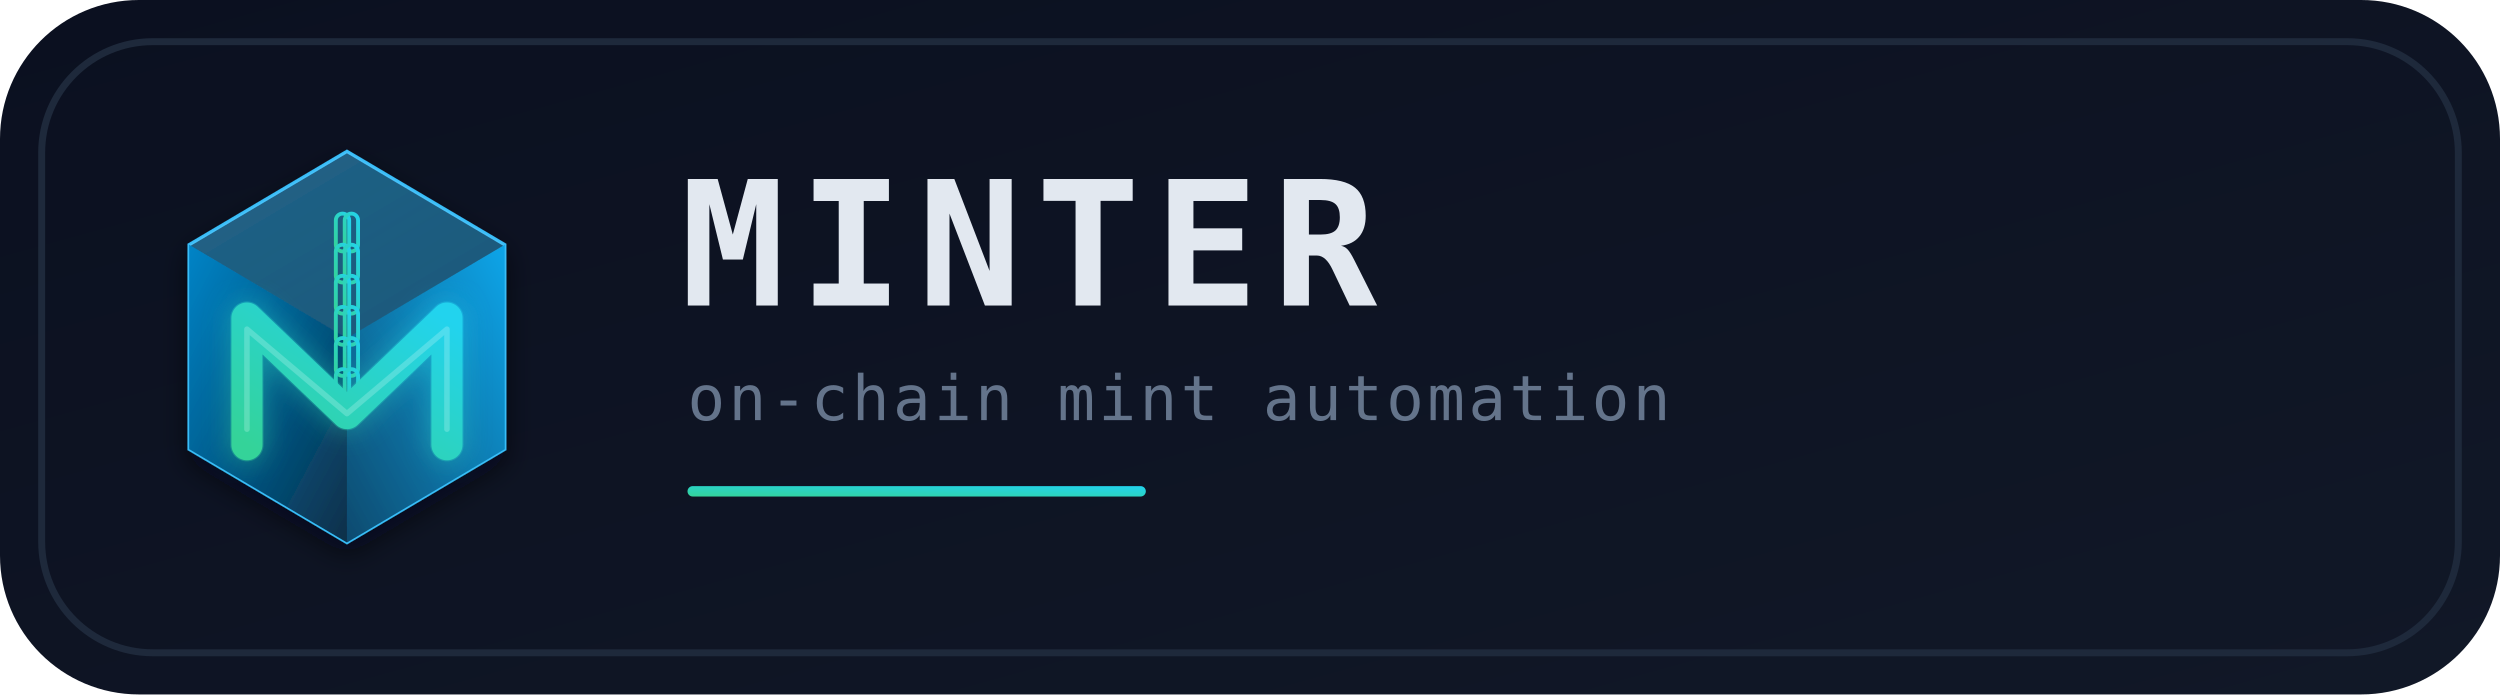
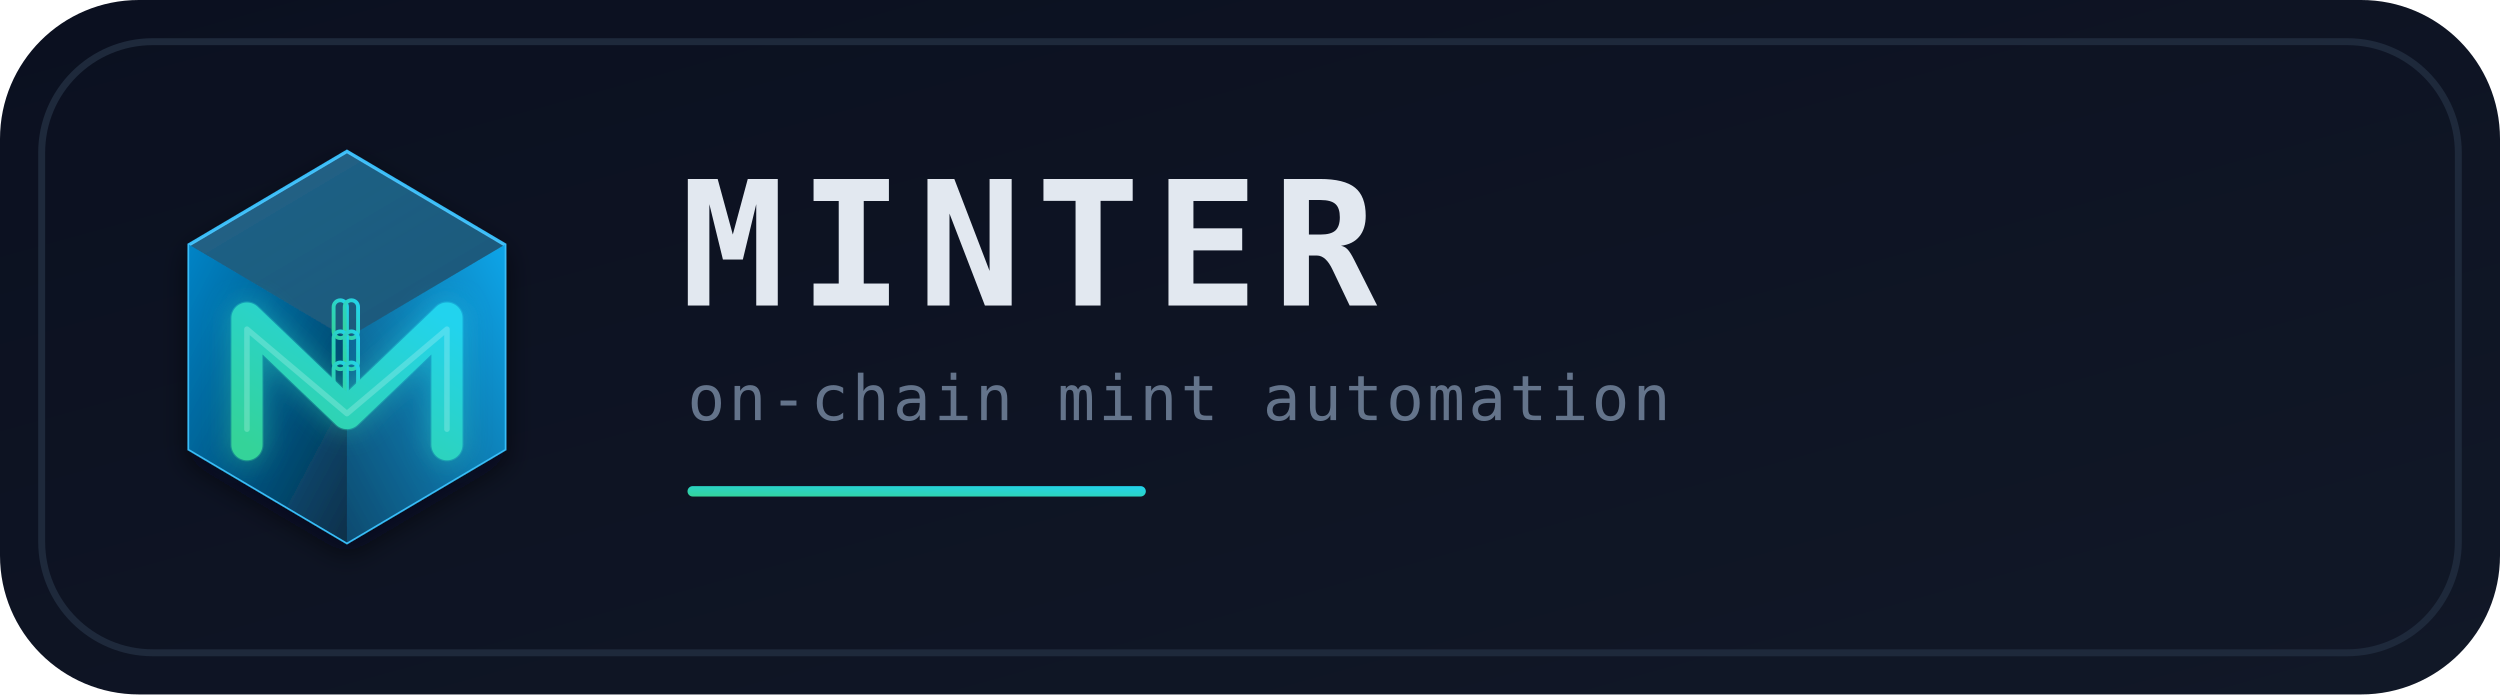
<svg xmlns="http://www.w3.org/2000/svg" width="1440" height="400" viewBox="0 0 720 200" role="img" aria-labelledby="title desc" shape-rendering="geometricPrecision" text-rendering="geometricPrecision">
  <defs>
    <linearGradient id="bg" x1="0" y1="0" x2="1" y2="1">
      <stop offset="0" stop-color="#0B1020" />
      <stop offset="1" stop-color="#111827" />
    </linearGradient>
    <linearGradient id="mint" x1="0" y1="1" x2="1" y2="0">
      <stop offset="0" stop-color="#34D399" />
      <stop offset="1" stop-color="#22D3EE" />
    </linearGradient>
    <filter id="glow" x="-30%" y="-30%" width="160%" height="160%">
      <feGaussianBlur stdDeviation="12" result="blur" />
      <feMerge>
        <feMergeNode in="blur" />
        <feMergeNode in="SourceGraphic" />
      </feMerge>
    </filter>
    <linearGradient id="faceL" x1="0" y1="0" x2="1" y2="1">
      <stop offset="0" stop-color="#0284C7" />
      <stop offset="1" stop-color="#082F49" />
    </linearGradient>
    <linearGradient id="faceR" x1="1" y1="0" x2="0" y2="1">
      <stop offset="0" stop-color="#0EA5E9" />
      <stop offset="1" stop-color="#0C4A6E" />
    </linearGradient>
    <linearGradient id="faceTop" x1="0" y1="0" x2="1" y2="1">
      <stop offset="0" stop-color="#7DD3FC" stop-opacity="0.18" />
      <stop offset="1" stop-color="#BAE6FD" stop-opacity="0.08" />
    </linearGradient>
    <filter id="softShadow" x="-30%" y="-30%" width="160%" height="160%">
      <feDropShadow dx="0" dy="10" stdDeviation="12" flood-color="#020617" flood-opacity="0.55" />
    </filter>
  </defs>
  <rect width="720" height="200" rx="40" fill="url(#bg)" />
  <rect x="12" y="12" width="696" height="176" rx="32" fill="none" stroke="#1E293B" stroke-width="2" />
  <g transform="translate(18 18) scale(0.32)">
    <g filter="url(#softShadow)">
      <path d="M256 80 398 164 398 348 256 432 114 348 114 164Z" fill="#0C4A6E" stroke="#38BDF8" stroke-width="3" />
      <path d="M114 164 256 248 256 432 114 348Z" fill="url(#faceL)" />
      <path d="M256 248 398 164 398 348 256 432Z" fill="url(#faceR)" />
      <path d="M256 80 398 164 256 248 114 164Z" fill="url(#faceTop)" />
    </g>
-     <g transform="translate(256 153)" fill="none" stroke="url(#mint)" stroke-width="3.5" stroke-linejoin="round" stroke-linecap="round">
-       <rect x="-10" y="-17" width="12" height="34" rx="6" />
-       <rect x="-2" y="-17" width="12" height="34" rx="6" />
-       <rect x="-10" y="11" width="12" height="34" rx="6" />
-       <rect x="-2" y="11" width="12" height="34" rx="6" />
-       <rect x="-10" y="39" width="12" height="34" rx="6" />
-       <rect x="-2" y="39" width="12" height="34" rx="6" />
-       <rect x="-10" y="67" width="12" height="34" rx="6" />
-       <rect x="-2" y="67" width="12" height="34" rx="6" />
-       <rect x="-10" y="95" width="12" height="34" rx="6" />
-       <rect x="-2" y="95" width="12" height="34" rx="6" />
-       <rect x="-10" y="123" width="12" height="34" rx="6" />
-       <rect x="-2" y="123" width="12" height="34" rx="6" />
+     <g fill="none" stroke="url(#mint)" stroke-width="3.5" stroke-linejoin="round" stroke-linecap="round">
+       <rect x="244" y="214" width="12" height="34" rx="6" />
+       <rect x="254" y="214" width="12" height="34" rx="6" />
+       <rect x="244" y="242" width="12" height="34" rx="6" />
+       <rect x="254" y="242" width="12" height="34" rx="6" />
+       <rect x="244" y="270" width="12" height="34" rx="6" />
+       <rect x="254" y="270" width="12" height="34" rx="6" />
    </g>
    <g filter="url(#glow)" opacity="0.45">
      <path d="M166 344V230L256 316 346 230V344" fill="none" stroke="url(#mint)" stroke-width="30" stroke-linecap="round" stroke-linejoin="round" />
    </g>
    <path d="M166 344V230L256 316 346 230V344" fill="none" stroke="url(#mint)" stroke-width="28" stroke-linecap="round" stroke-linejoin="round" />
    <path d="M166 330V240L256 316 346 240V330" fill="none" stroke="#ECFEFF" stroke-width="5" stroke-linecap="round" stroke-linejoin="round" opacity="0.22" />
  </g>
  <text x="196" y="88" fill="#E2E8F0" font-family="ui-monospace, SFMono-Regular, Menlo, Consolas, monospace" font-size="50" font-weight="700" letter-spacing="4">MINTER</text>
  <text x="198" y="121" fill="#64748B" font-family="ui-monospace, SFMono-Regular, Menlo, Consolas, monospace" font-size="18" letter-spacing="1">on-chain mint automation</text>
  <rect x="198" y="140" width="132" height="3" rx="1.5" fill="url(#mint)" />
</svg>
